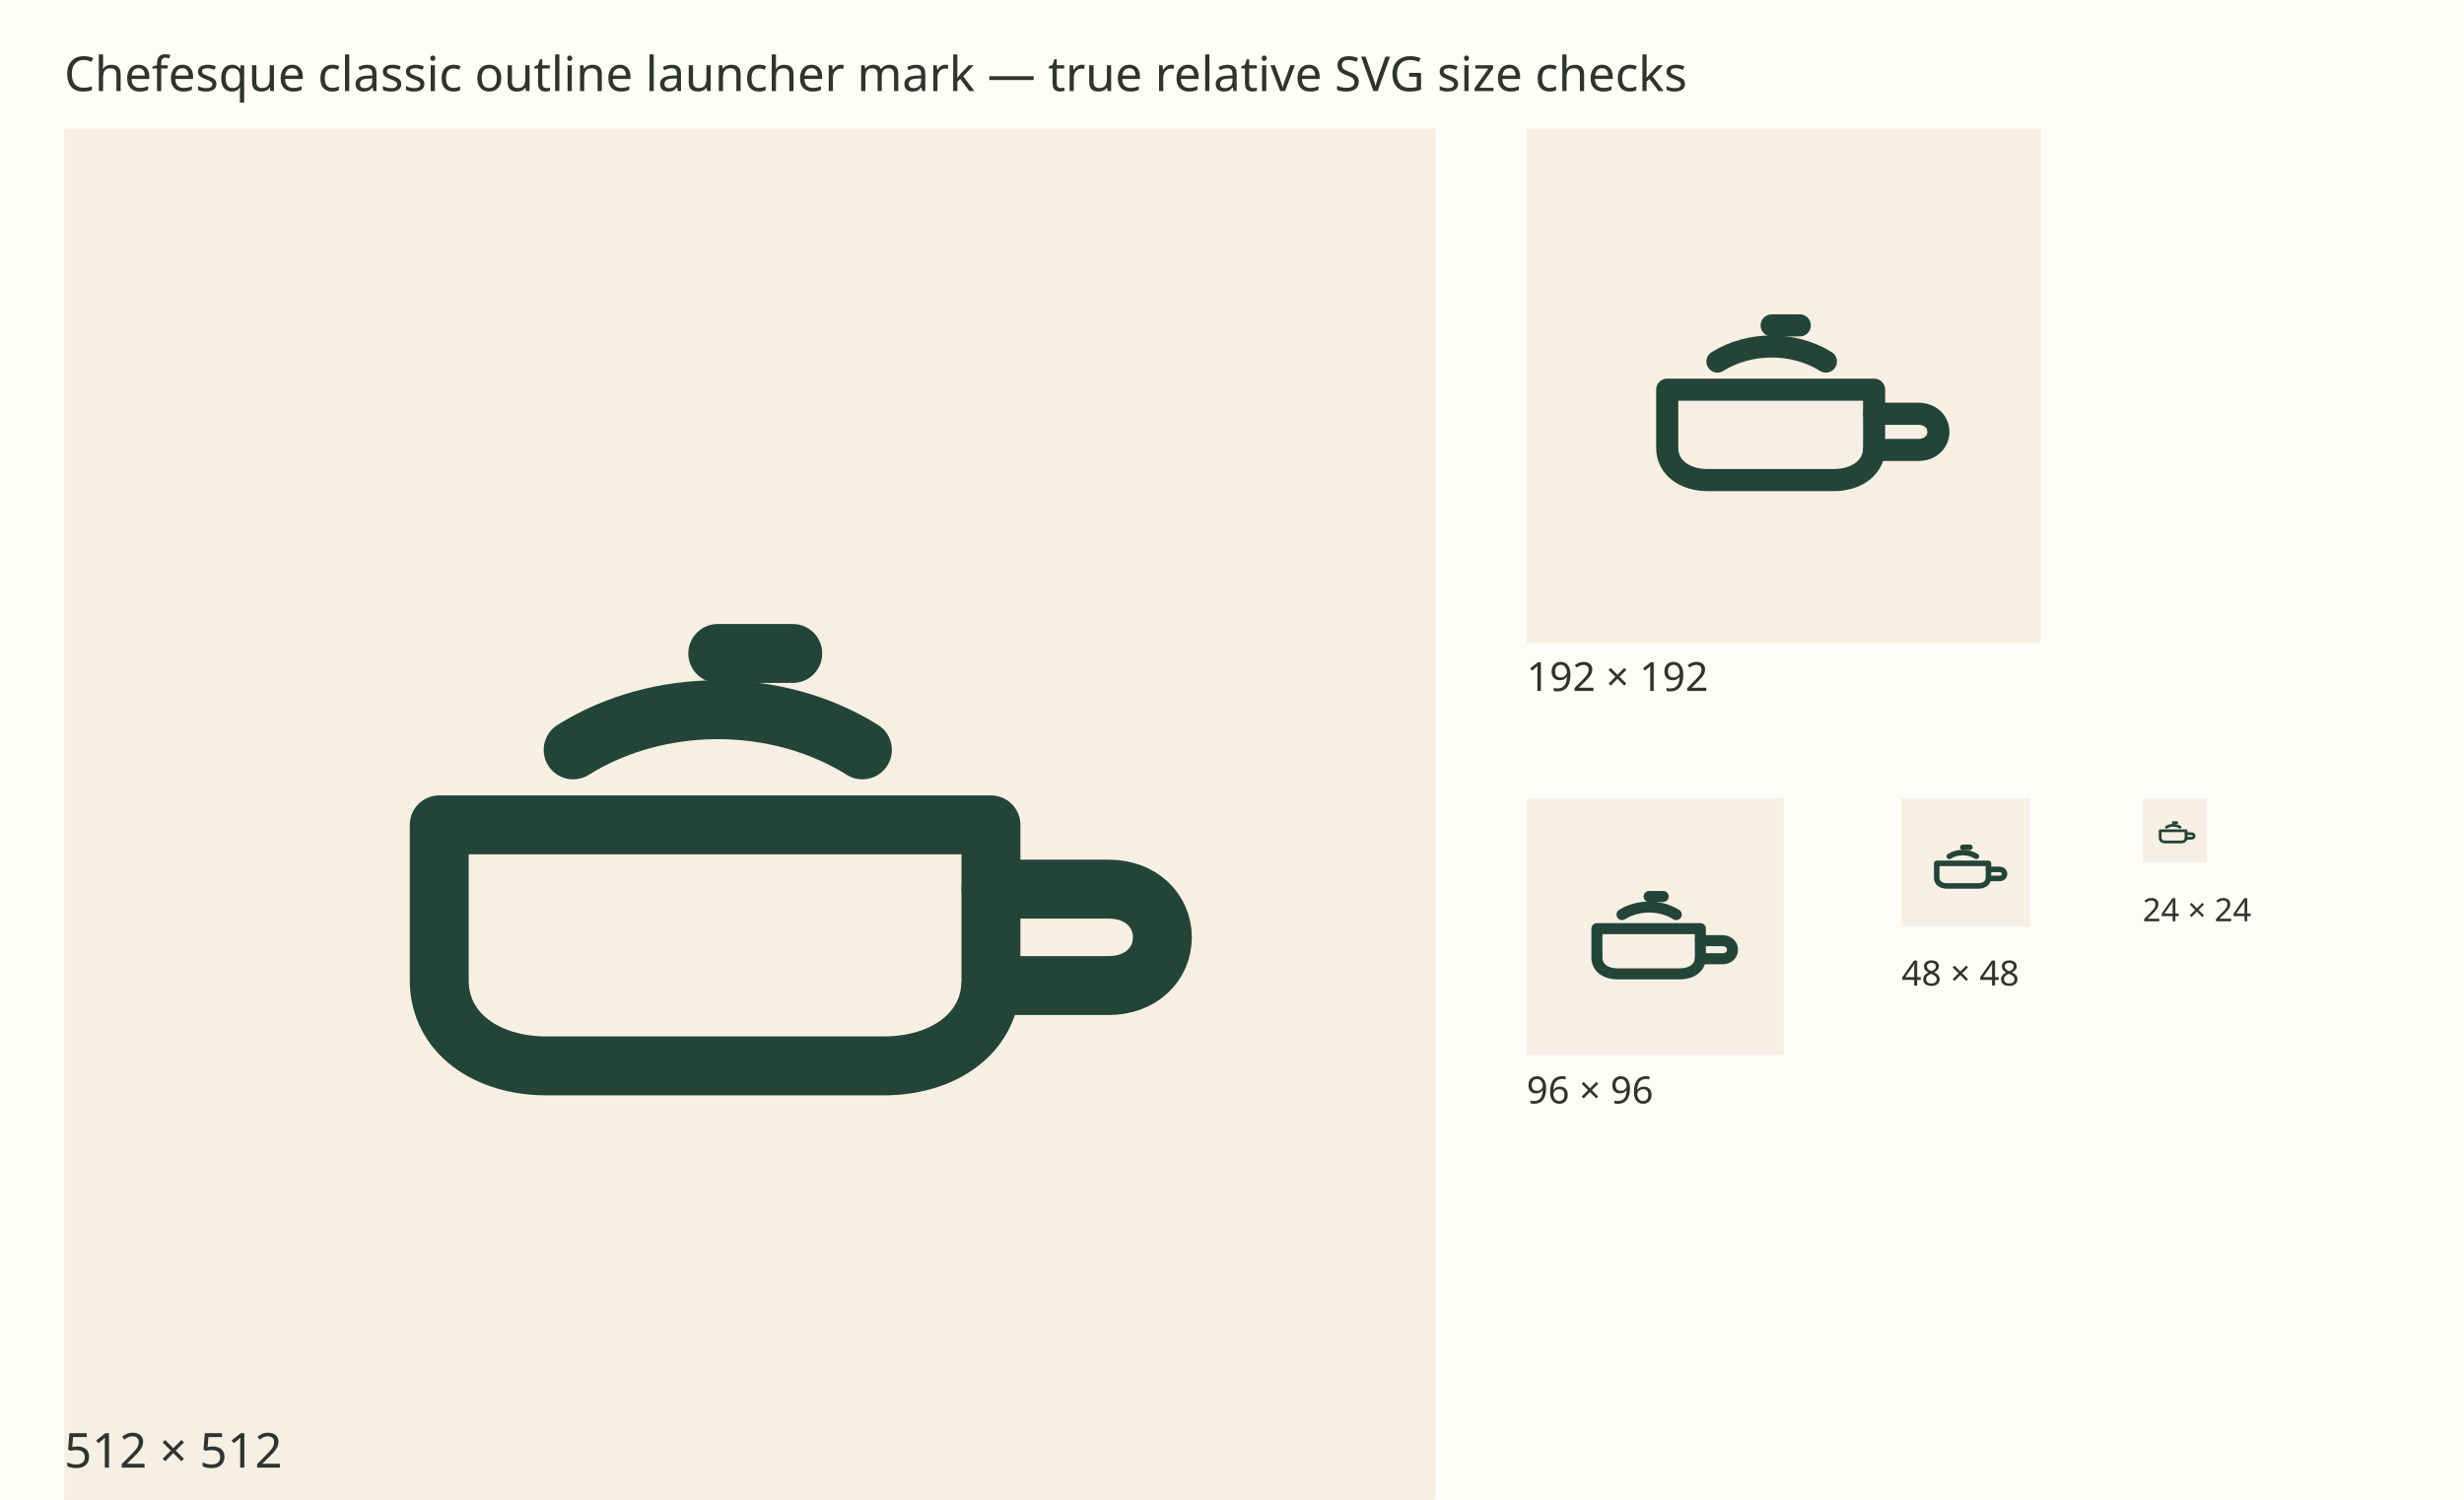
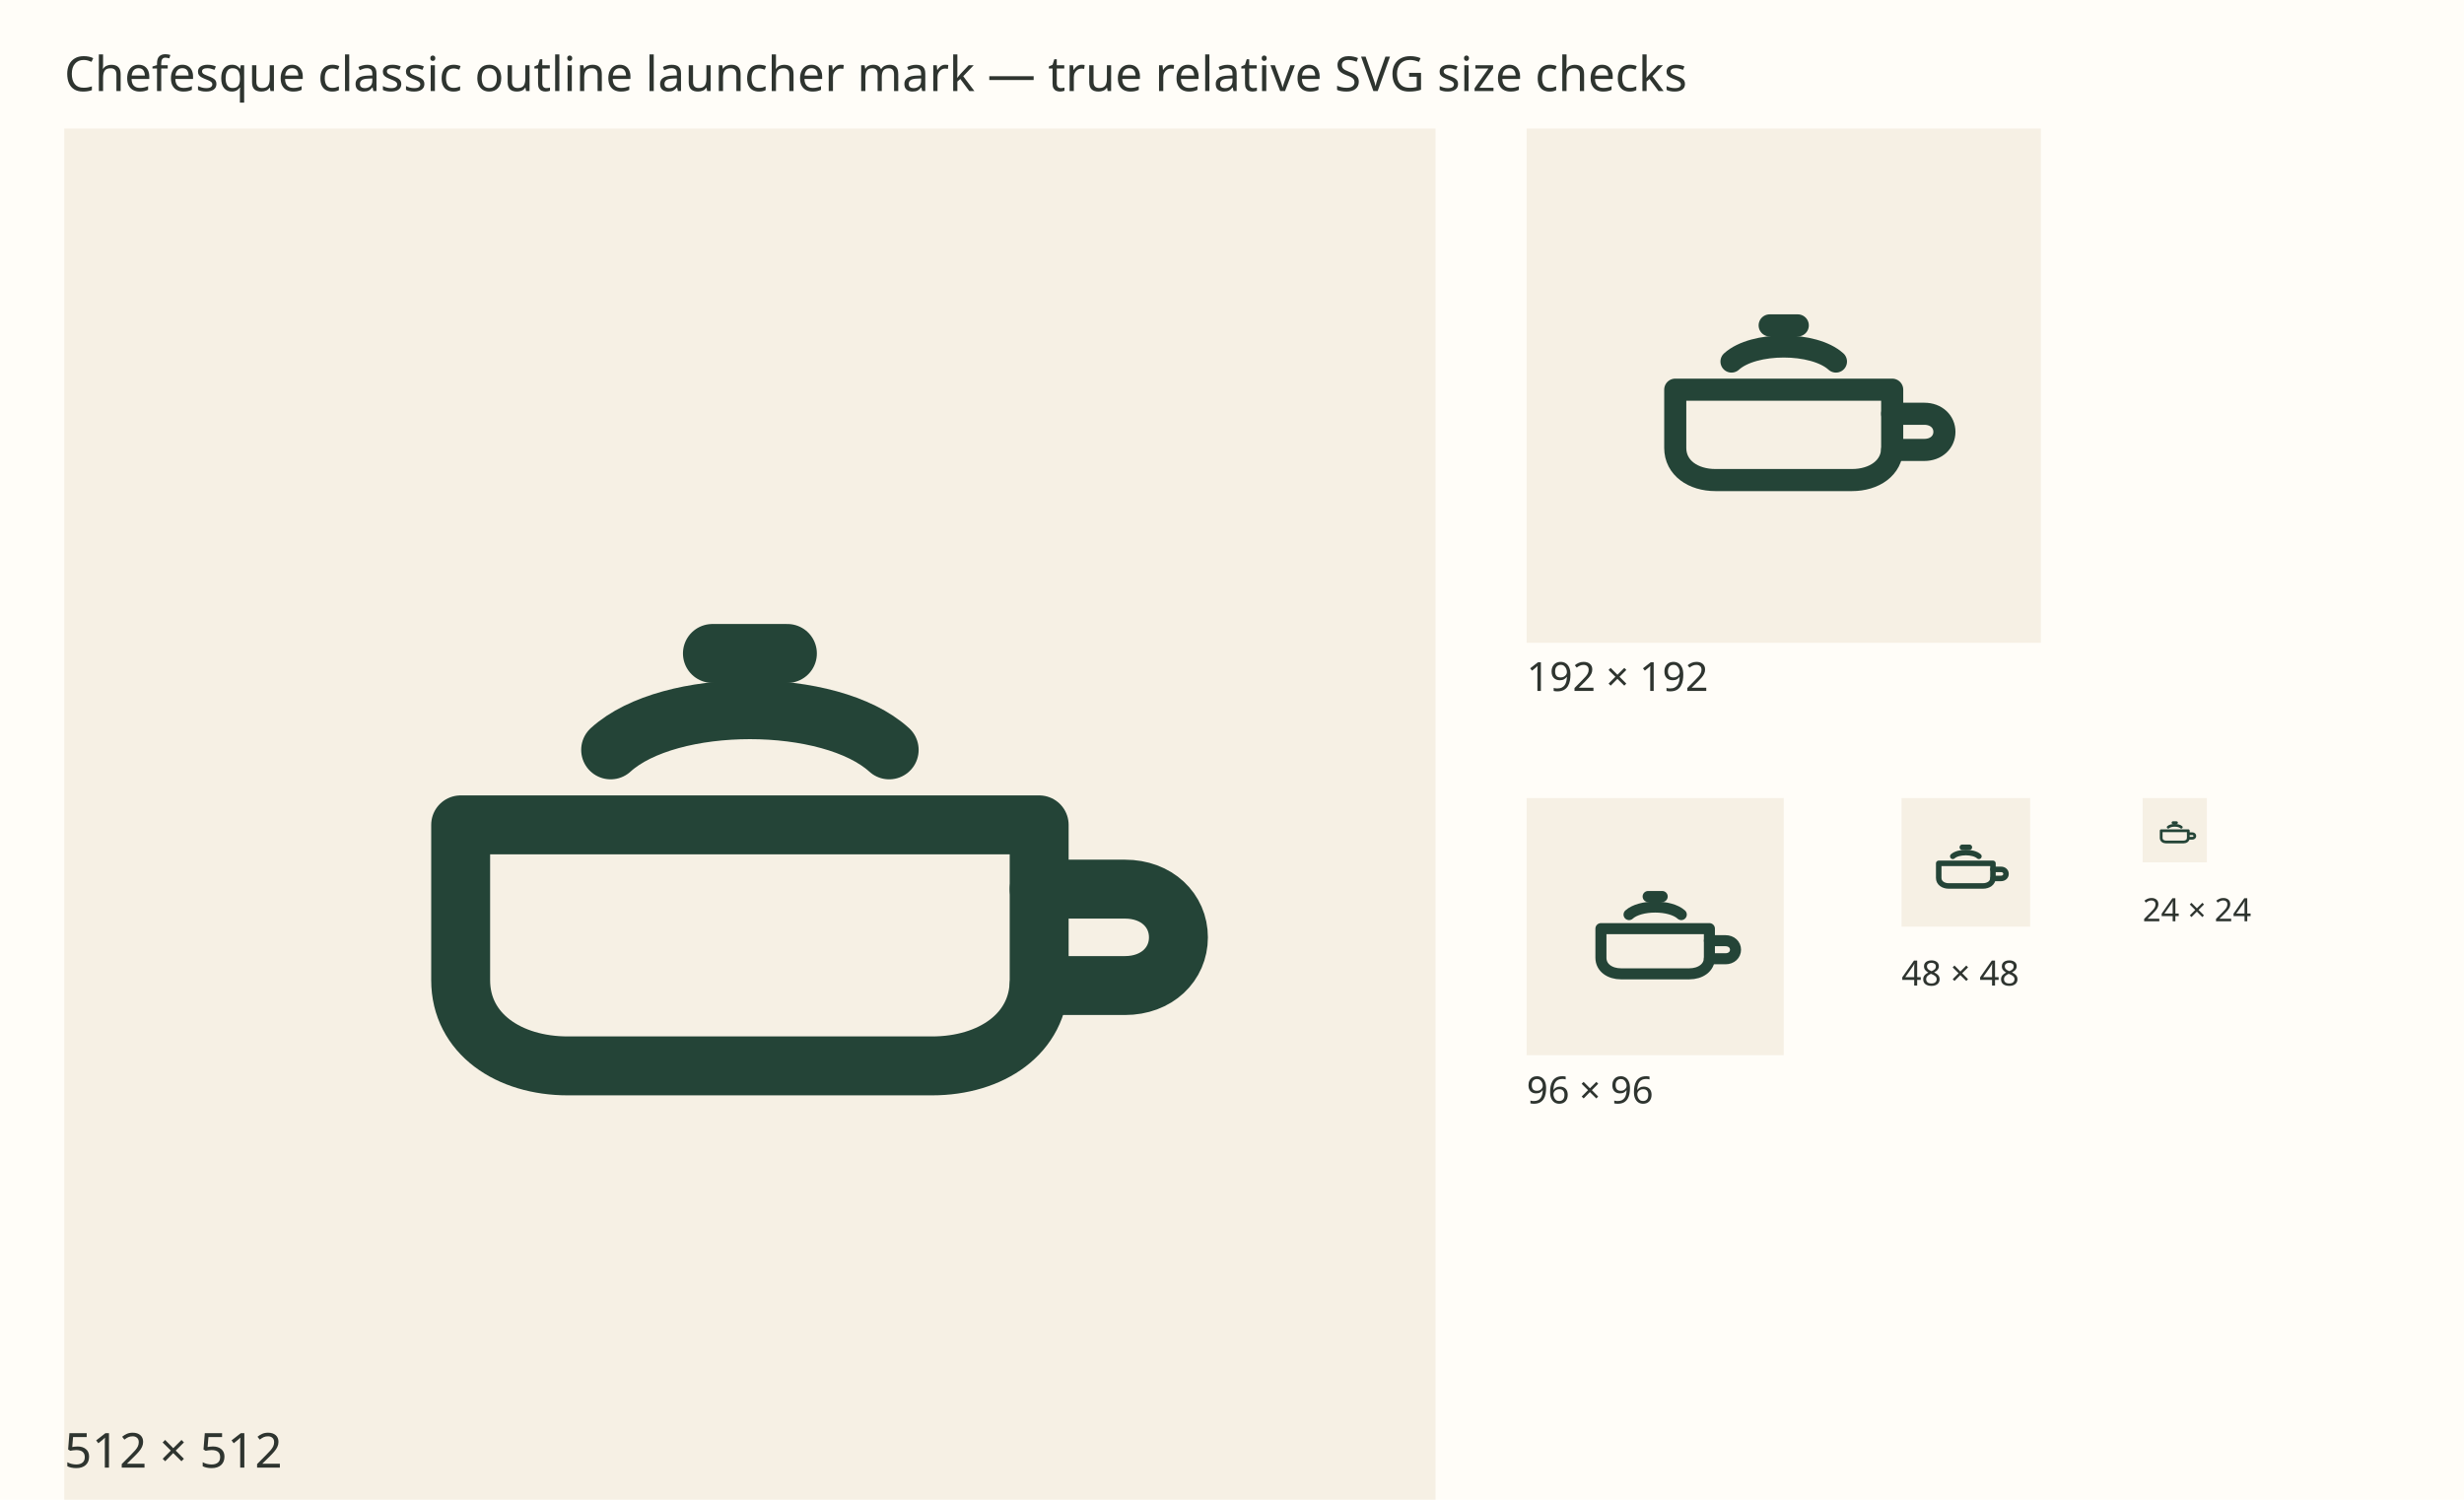
<svg xmlns="http://www.w3.org/2000/svg" width="920" height="560" viewBox="0 0 920 560" role="img" aria-labelledby="title desc">
  <defs>
    <g id="saucepan" fill="none" stroke="#244437" stroke-width="22" stroke-linecap="round" stroke-linejoin="round">
-       <path d="M140 260H346V318C346 338 328 350 306 350H180C158 350 140 338 140 318V260" />
-       <path d="M190 232C222 212 266 212 298 232" />
-       <path d="M244 196H272" />
-       <path d="M346 284H390C402 284 410 292 410 302C410 312 402 320 390 320H346" />
+       <path d="M148 260H364V318C364 338 346 350 324 350H188C166 350 148 338 148 318V260" />
+       <path d="M204 232C226 212 286 212 308 232" />
+       <path d="M242 196H270" />
+       <path d="M364 284H396C408 284 416 292 416 302C416 312 408 320 396 320H364" />
    </g>
    <g id="logo">
      <rect width="512" height="512" fill="#F6F0E4" />
      <use href="#saucepan" />
    </g>
  </defs>
  <rect width="920" height="560" fill="#FFFDF8" />
  <text x="24" y="34" font-family="sans-serif" font-size="18" fill="#2E342F">Chefesque classic outline launcher mark — true relative SVG size checks</text>
  <g transform="translate(24 48)">
    <use href="#logo" />
    <text x="0" y="500" font-family="sans-serif" font-size="18" fill="#2E342F">512 × 512</text>
  </g>
  <g transform="translate(570 48) scale(.375)">
    <use href="#logo" />
  </g>
  <text x="570" y="258" font-family="sans-serif" font-size="15" fill="#2E342F">192 × 192</text>
  <g transform="translate(570 298) scale(.1875)">
    <use href="#logo" />
  </g>
  <text x="570" y="412" font-family="sans-serif" font-size="14" fill="#2E342F">96 × 96</text>
  <g transform="translate(710 298) scale(.09375)">
    <use href="#logo" />
  </g>
  <text x="710" y="368" font-family="sans-serif" font-size="13" fill="#2E342F">48 × 48</text>
  <g transform="translate(800 298) scale(.046875)">
    <use href="#logo" />
  </g>
  <text x="800" y="344" font-family="sans-serif" font-size="12" fill="#2E342F">24 × 24</text>
</svg>
